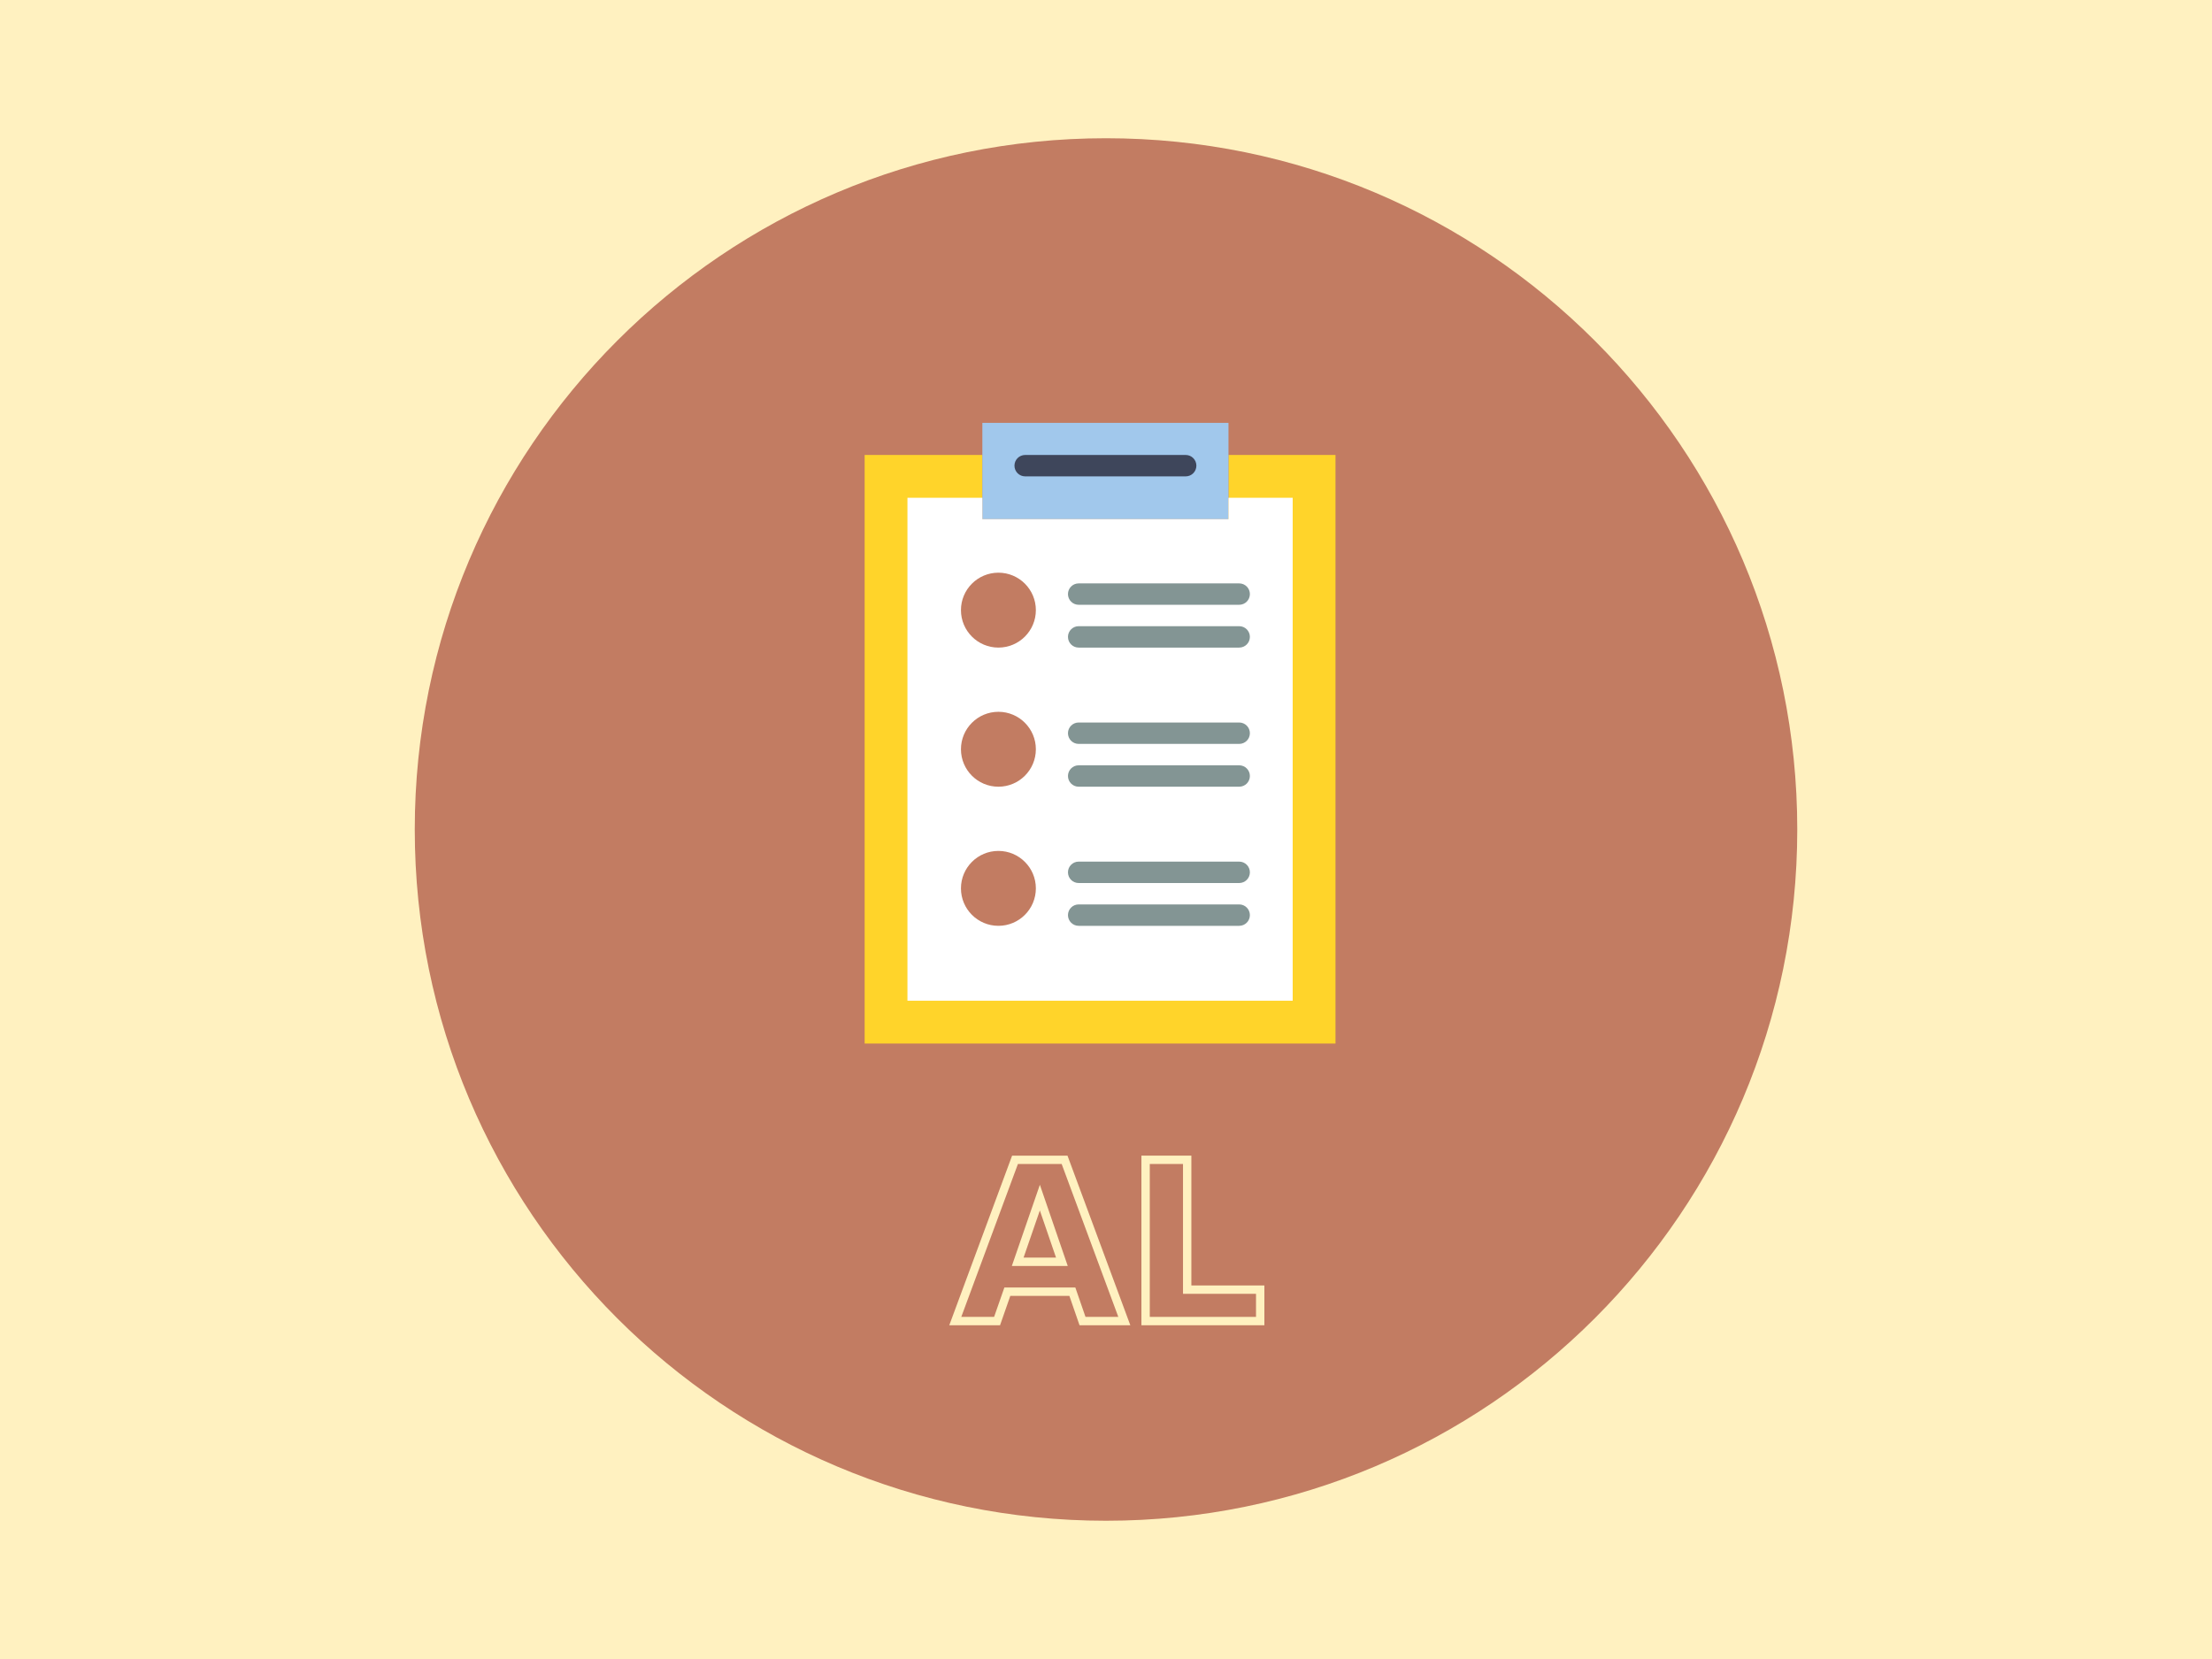
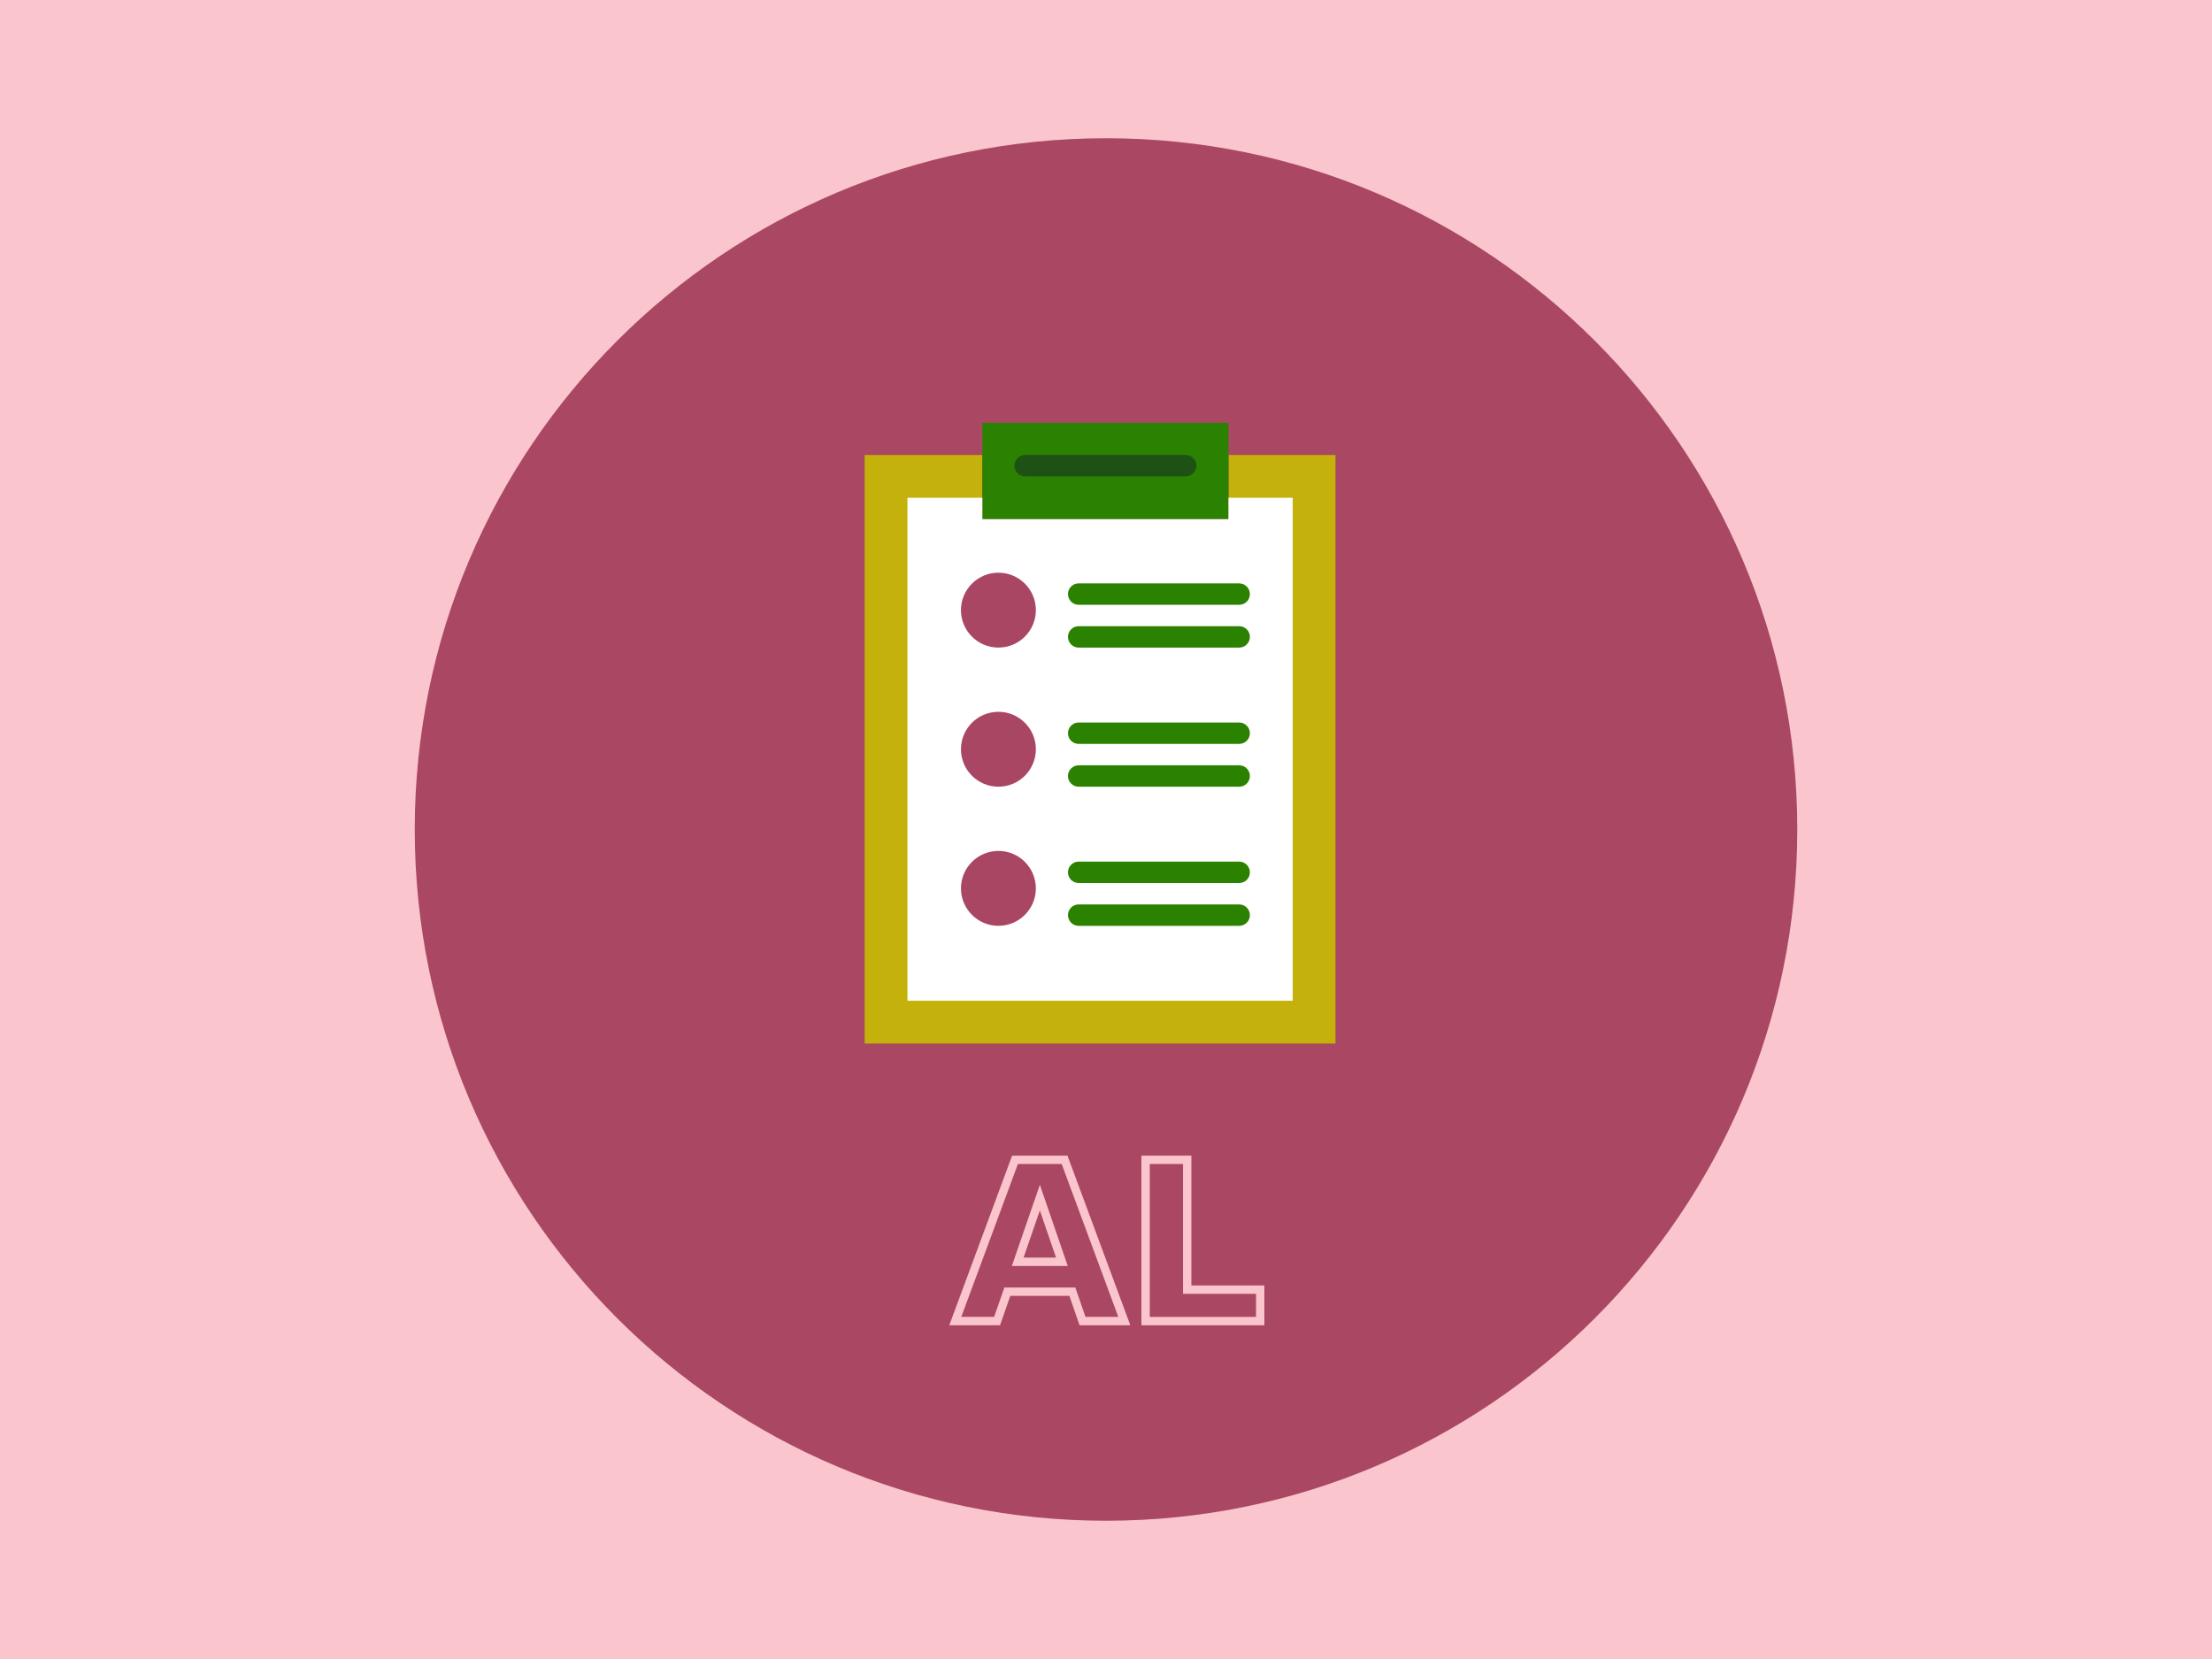
<svg xmlns="http://www.w3.org/2000/svg" width="400" height="300" viewBox="0 0 105.833 79.375" version="1.1" id="svg8">
  <defs id="defs2" />
  <g id="layer1" transform="translate(0,-217.625)">
-     <rect style="fill:#fff1c0;fill-opacity:1;stroke-width:0.25" id="rect4583" width="105.833" height="79.375" x="0" y="217.625" />
-     <circle style="fill:#c27c62;fill-opacity:1;stroke-width:0.187" id="path3774" cx="52.917" cy="257.312" r="33.073" />
+     <rect style="fill:#fac5cc;fill-opacity:1;stroke-width:0.25" id="rect4583" width="105.833" height="79.375" x="0" y="217.625" />
+     <circle style="fill:#aa4763;fill-opacity:1;stroke-width:0.187" id="path3774" cx="52.917" cy="257.312" r="33.073" />
    <g id="g7987" transform="matrix(0.5120031,0,0,0.5120031,37.78472,237.857)">
      <g id="g7919">
-         <polygon id="polygon7893" points="51,58 51,3 41,3 41,9 18,9 18,3 7,3 7,58 " style="fill:#ffd42a;fill-opacity:1" />
-         <rect id="rect7895" height="9" width="23" style="fill:#a1c8ec" x="18" y="0" />
+         <polygon id="polygon7893" points="51,58 51,3 41,3 41,9 18,9 18,3 7,3 7,58 " style="fill:#c4b10b;fill-opacity:1" />
+         <rect id="rect7895" height="9" width="23" style="fill:#2b8100;fill-opacity:1" x="18" y="0" />
        <polygon id="polygon7897" points="47,54 47,7 41,7 41,9 18,9 18,7 11,7 11,54 " style="fill:#ffffff" />
-         <path id="path7899" d="M 37,5 H 22 C 21.447,5 21,4.553 21,4 21,3.447 21.447,3 22,3 h 15 c 0.553,0 1,0.447 1,1 0,0.553 -0.447,1 -1,1 z" style="fill:#3e465b" />
-         <circle id="circle7901" r="3.5" cy="17.5" cx="19.5" style="fill:#c27c62;fill-opacity:1" />
-         <circle id="circle7903" r="3.5" cy="30.5" cx="19.5" style="fill:#c27c62;fill-opacity:1" />
-         <circle id="circle7905" r="3.5" cy="43.5" cx="19.5" style="fill:#c27c62;fill-opacity:1" />
-         <path id="path7907" d="M 42,17 H 27 c -0.553,0 -1,-0.447 -1,-1 0,-0.553 0.447,-1 1,-1 h 15 c 0.553,0 1,0.447 1,1 0,0.553 -0.447,1 -1,1 z" style="fill:#839594" />
-         <path id="path7909" d="M 42,21 H 27 c -0.553,0 -1,-0.447 -1,-1 0,-0.553 0.447,-1 1,-1 h 15 c 0.553,0 1,0.447 1,1 0,0.553 -0.447,1 -1,1 z" style="fill:#839594" />
-         <path id="path7911" d="M 42,30 H 27 c -0.553,0 -1,-0.447 -1,-1 0,-0.553 0.447,-1 1,-1 h 15 c 0.553,0 1,0.447 1,1 0,0.553 -0.447,1 -1,1 z" style="fill:#839594" />
-         <path id="path7913" d="M 42,34 H 27 c -0.553,0 -1,-0.447 -1,-1 0,-0.553 0.447,-1 1,-1 h 15 c 0.553,0 1,0.447 1,1 0,0.553 -0.447,1 -1,1 z" style="fill:#839594" />
-         <path id="path7915" d="M 42,43 H 27 c -0.553,0 -1,-0.447 -1,-1 0,-0.553 0.447,-1 1,-1 h 15 c 0.553,0 1,0.447 1,1 0,0.553 -0.447,1 -1,1 z" style="fill:#839594" />
-         <path id="path7917" d="M 42,47 H 27 c -0.553,0 -1,-0.447 -1,-1 0,-0.553 0.447,-1 1,-1 h 15 c 0.553,0 1,0.447 1,1 0,0.553 -0.447,1 -1,1 z" style="fill:#839594" />
+         <path id="path7899" d="M 37,5 H 22 C 21.447,5 21,4.553 21,4 21,3.447 21.447,3 22,3 h 15 c 0.553,0 1,0.447 1,1 0,0.553 -0.447,1 -1,1 z" style="fill:#1d5214;fill-opacity:1" />
+         <circle id="circle7901" r="3.5" cy="17.5" cx="19.5" style="fill:#a94663;fill-opacity:1" />
+         <circle id="circle7903" r="3.5" cy="30.5" cx="19.5" style="fill:#a94663;fill-opacity:1" />
+         <circle id="circle7905" r="3.5" cy="43.5" cx="19.5" style="fill:#a94663;fill-opacity:1" />
+         <path id="path7907" d="M 42,17 H 27 c -0.553,0 -1,-0.447 -1,-1 0,-0.553 0.447,-1 1,-1 h 15 c 0.553,0 1,0.447 1,1 0,0.553 -0.447,1 -1,1 z" style="fill:#2b8100;fill-opacity:1" />
+         <path id="path7909" d="M 42,21 H 27 c -0.553,0 -1,-0.447 -1,-1 0,-0.553 0.447,-1 1,-1 h 15 c 0.553,0 1,0.447 1,1 0,0.553 -0.447,1 -1,1 z" style="fill:#2b8100;fill-opacity:1" />
+         <path id="path7911" d="M 42,30 H 27 c -0.553,0 -1,-0.447 -1,-1 0,-0.553 0.447,-1 1,-1 h 15 c 0.553,0 1,0.447 1,1 0,0.553 -0.447,1 -1,1 z" style="fill:#2b8100;fill-opacity:1" />
+         <path id="path7913" d="M 42,34 H 27 c -0.553,0 -1,-0.447 -1,-1 0,-0.553 0.447,-1 1,-1 h 15 c 0.553,0 1,0.447 1,1 0,0.553 -0.447,1 -1,1 z" style="fill:#2b8100;fill-opacity:1" />
+         <path id="path7915" d="M 42,43 H 27 c -0.553,0 -1,-0.447 -1,-1 0,-0.553 0.447,-1 1,-1 h 15 c 0.553,0 1,0.447 1,1 0,0.553 -0.447,1 -1,1 z" style="fill:#2b8100;fill-opacity:1" />
+         <path id="path7917" d="M 42,47 H 27 c -0.553,0 -1,-0.447 -1,-1 0,-0.553 0.447,-1 1,-1 h 15 c 0.553,0 1,0.447 1,1 0,0.553 -0.447,1 -1,1 z" style="fill:#2b8100;fill-opacity:1" />
      </g>
      <g id="g7921" />
      <g id="g7923" />
      <g id="g7925" />
      <g id="g7927" />
      <g id="g7929" />
      <g id="g7931" />
      <g id="g7933" />
      <g id="g7935" />
      <g id="g7937" />
      <g id="g7939" />
      <g id="g7941" />
      <g id="g7943" />
      <g id="g7945" />
      <g id="g7947" />
      <g id="g7949" />
    </g>
-     <g transform="translate(24.42507,-5.258789e-6)" id="layer1-3">
-       <g aria-label="AL" style="font-style:normal;font-variant:normal;font-weight:bold;font-stretch:normal;font-size:10.583px;line-height:1.25;font-family:sans-serif;-inkscape-font-specification:'sans-serif Bold';letter-spacing:0px;word-spacing:0px;fill:#c27c62;fill-opacity:1;stroke:#fff1c0;stroke-width:0.4;stroke-miterlimit:4;stroke-dasharray:none;stroke-opacity:1" id="text4858">
-         <path d="m 26.882,279.426 h -3.111 l -0.491,1.406 h -2 l 2.858,-7.715 h 2.372 l 2.858,7.715 h -2 z m -2.615,-1.431 h 2.114 l -1.054,-3.07 z" style="font-style:normal;font-variant:normal;font-weight:bold;font-stretch:normal;font-family:sans-serif;-inkscape-font-specification:'sans-serif Bold';fill:#c27c62;fill-opacity:1;stroke:#fff1c0;stroke-width:0.4;stroke-miterlimit:4;stroke-dasharray:none;stroke-opacity:1" id="path4652" />
-         <path d="m 30.386,273.116 h 1.99 v 6.212 h 3.493 v 1.504 h -5.483 z" style="font-style:normal;font-variant:normal;font-weight:bold;font-stretch:normal;font-family:sans-serif;-inkscape-font-specification:'sans-serif Bold';fill:#c27c62;fill-opacity:1;stroke:#fff1c0;stroke-width:0.4;stroke-miterlimit:4;stroke-dasharray:none;stroke-opacity:1" id="path4654" />
+     <g transform="translate(24.42507,-5.258789e-6)" id="layer1-3" style="fill:none;stroke:#fac5cc;stroke-opacity:1">
+       <g aria-label="AL" style="font-style:normal;font-variant:normal;font-weight:bold;font-stretch:normal;font-size:10.583px;line-height:1.25;font-family:sans-serif;-inkscape-font-specification:'sans-serif Bold';letter-spacing:0px;word-spacing:0px;fill:none;fill-opacity:1;stroke:#fac5cc;stroke-width:0.4;stroke-miterlimit:4;stroke-dasharray:none;stroke-opacity:1" id="text4858">
+         <path d="m 26.882,279.426 h -3.111 l -0.491,1.406 h -2 l 2.858,-7.715 h 2.372 l 2.858,7.715 h -2 z m -2.615,-1.431 h 2.114 l -1.054,-3.07 z" style="font-style:normal;font-variant:normal;font-weight:bold;font-stretch:normal;font-family:sans-serif;-inkscape-font-specification:'sans-serif Bold';fill:none;fill-opacity:1;stroke:#fac5cc;stroke-width:0.4;stroke-miterlimit:4;stroke-dasharray:none;stroke-opacity:1" id="path4652" />
+         <path d="m 30.386,273.116 h 1.99 v 6.212 h 3.493 v 1.504 h -5.483 z" style="font-style:normal;font-variant:normal;font-weight:bold;font-stretch:normal;font-family:sans-serif;-inkscape-font-specification:'sans-serif Bold';fill:none;fill-opacity:1;stroke:#fac5cc;stroke-width:0.4;stroke-miterlimit:4;stroke-dasharray:none;stroke-opacity:1" id="path4654" />
      </g>
    </g>
  </g>
</svg>
